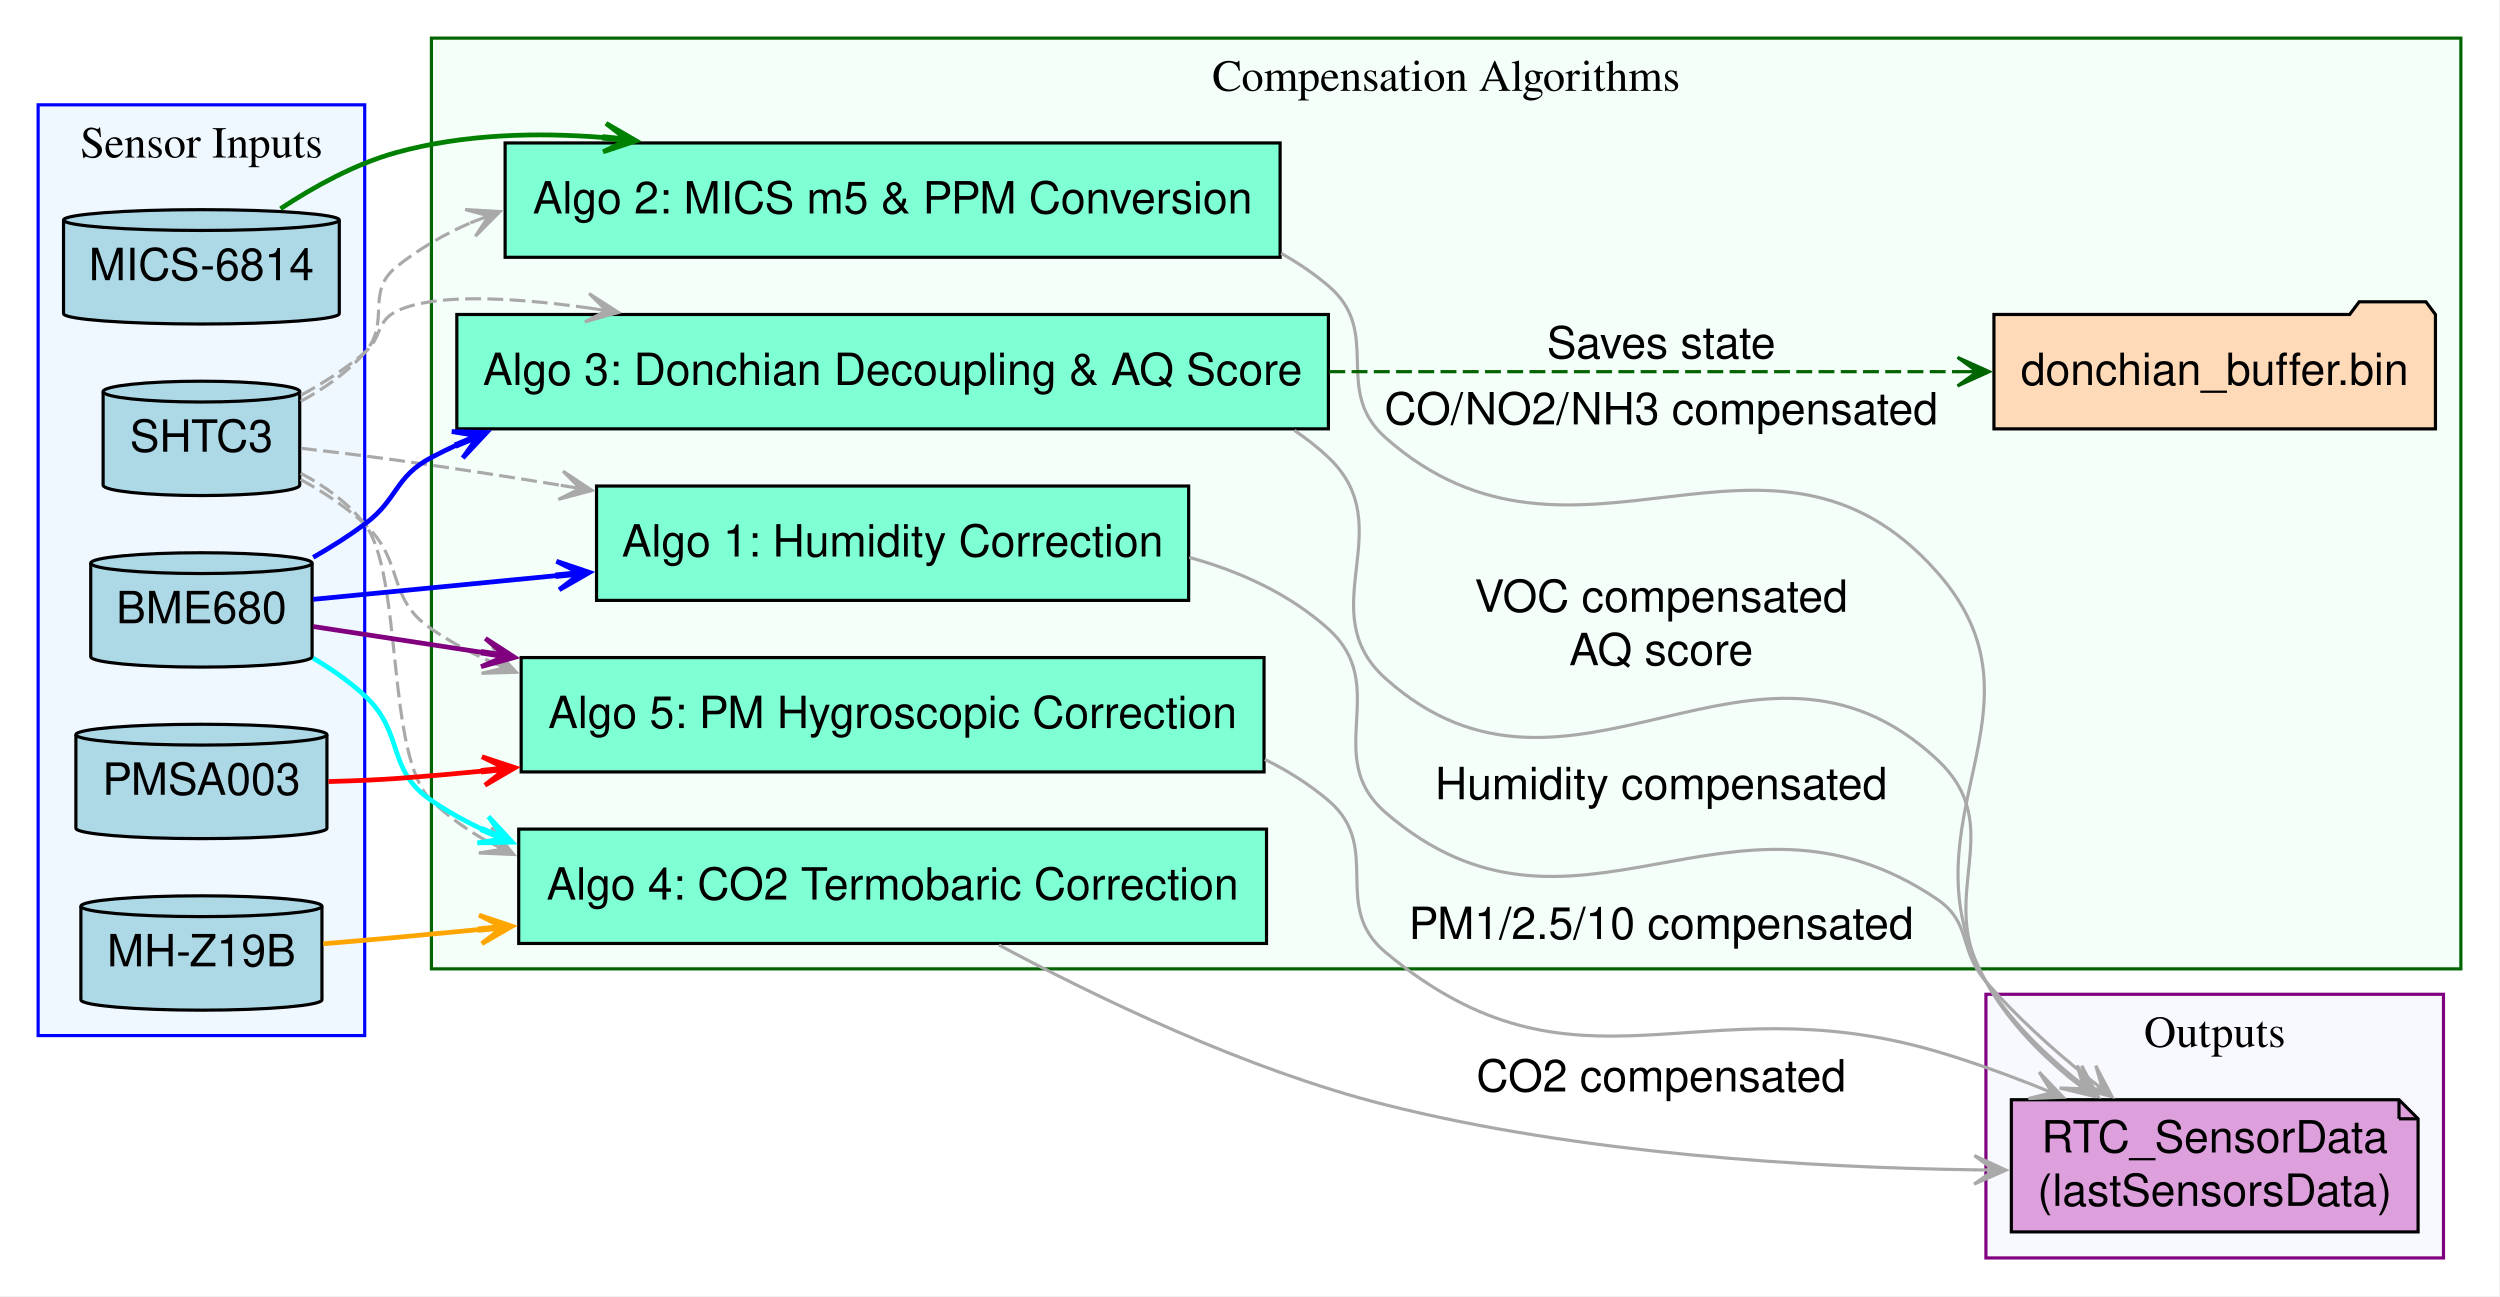
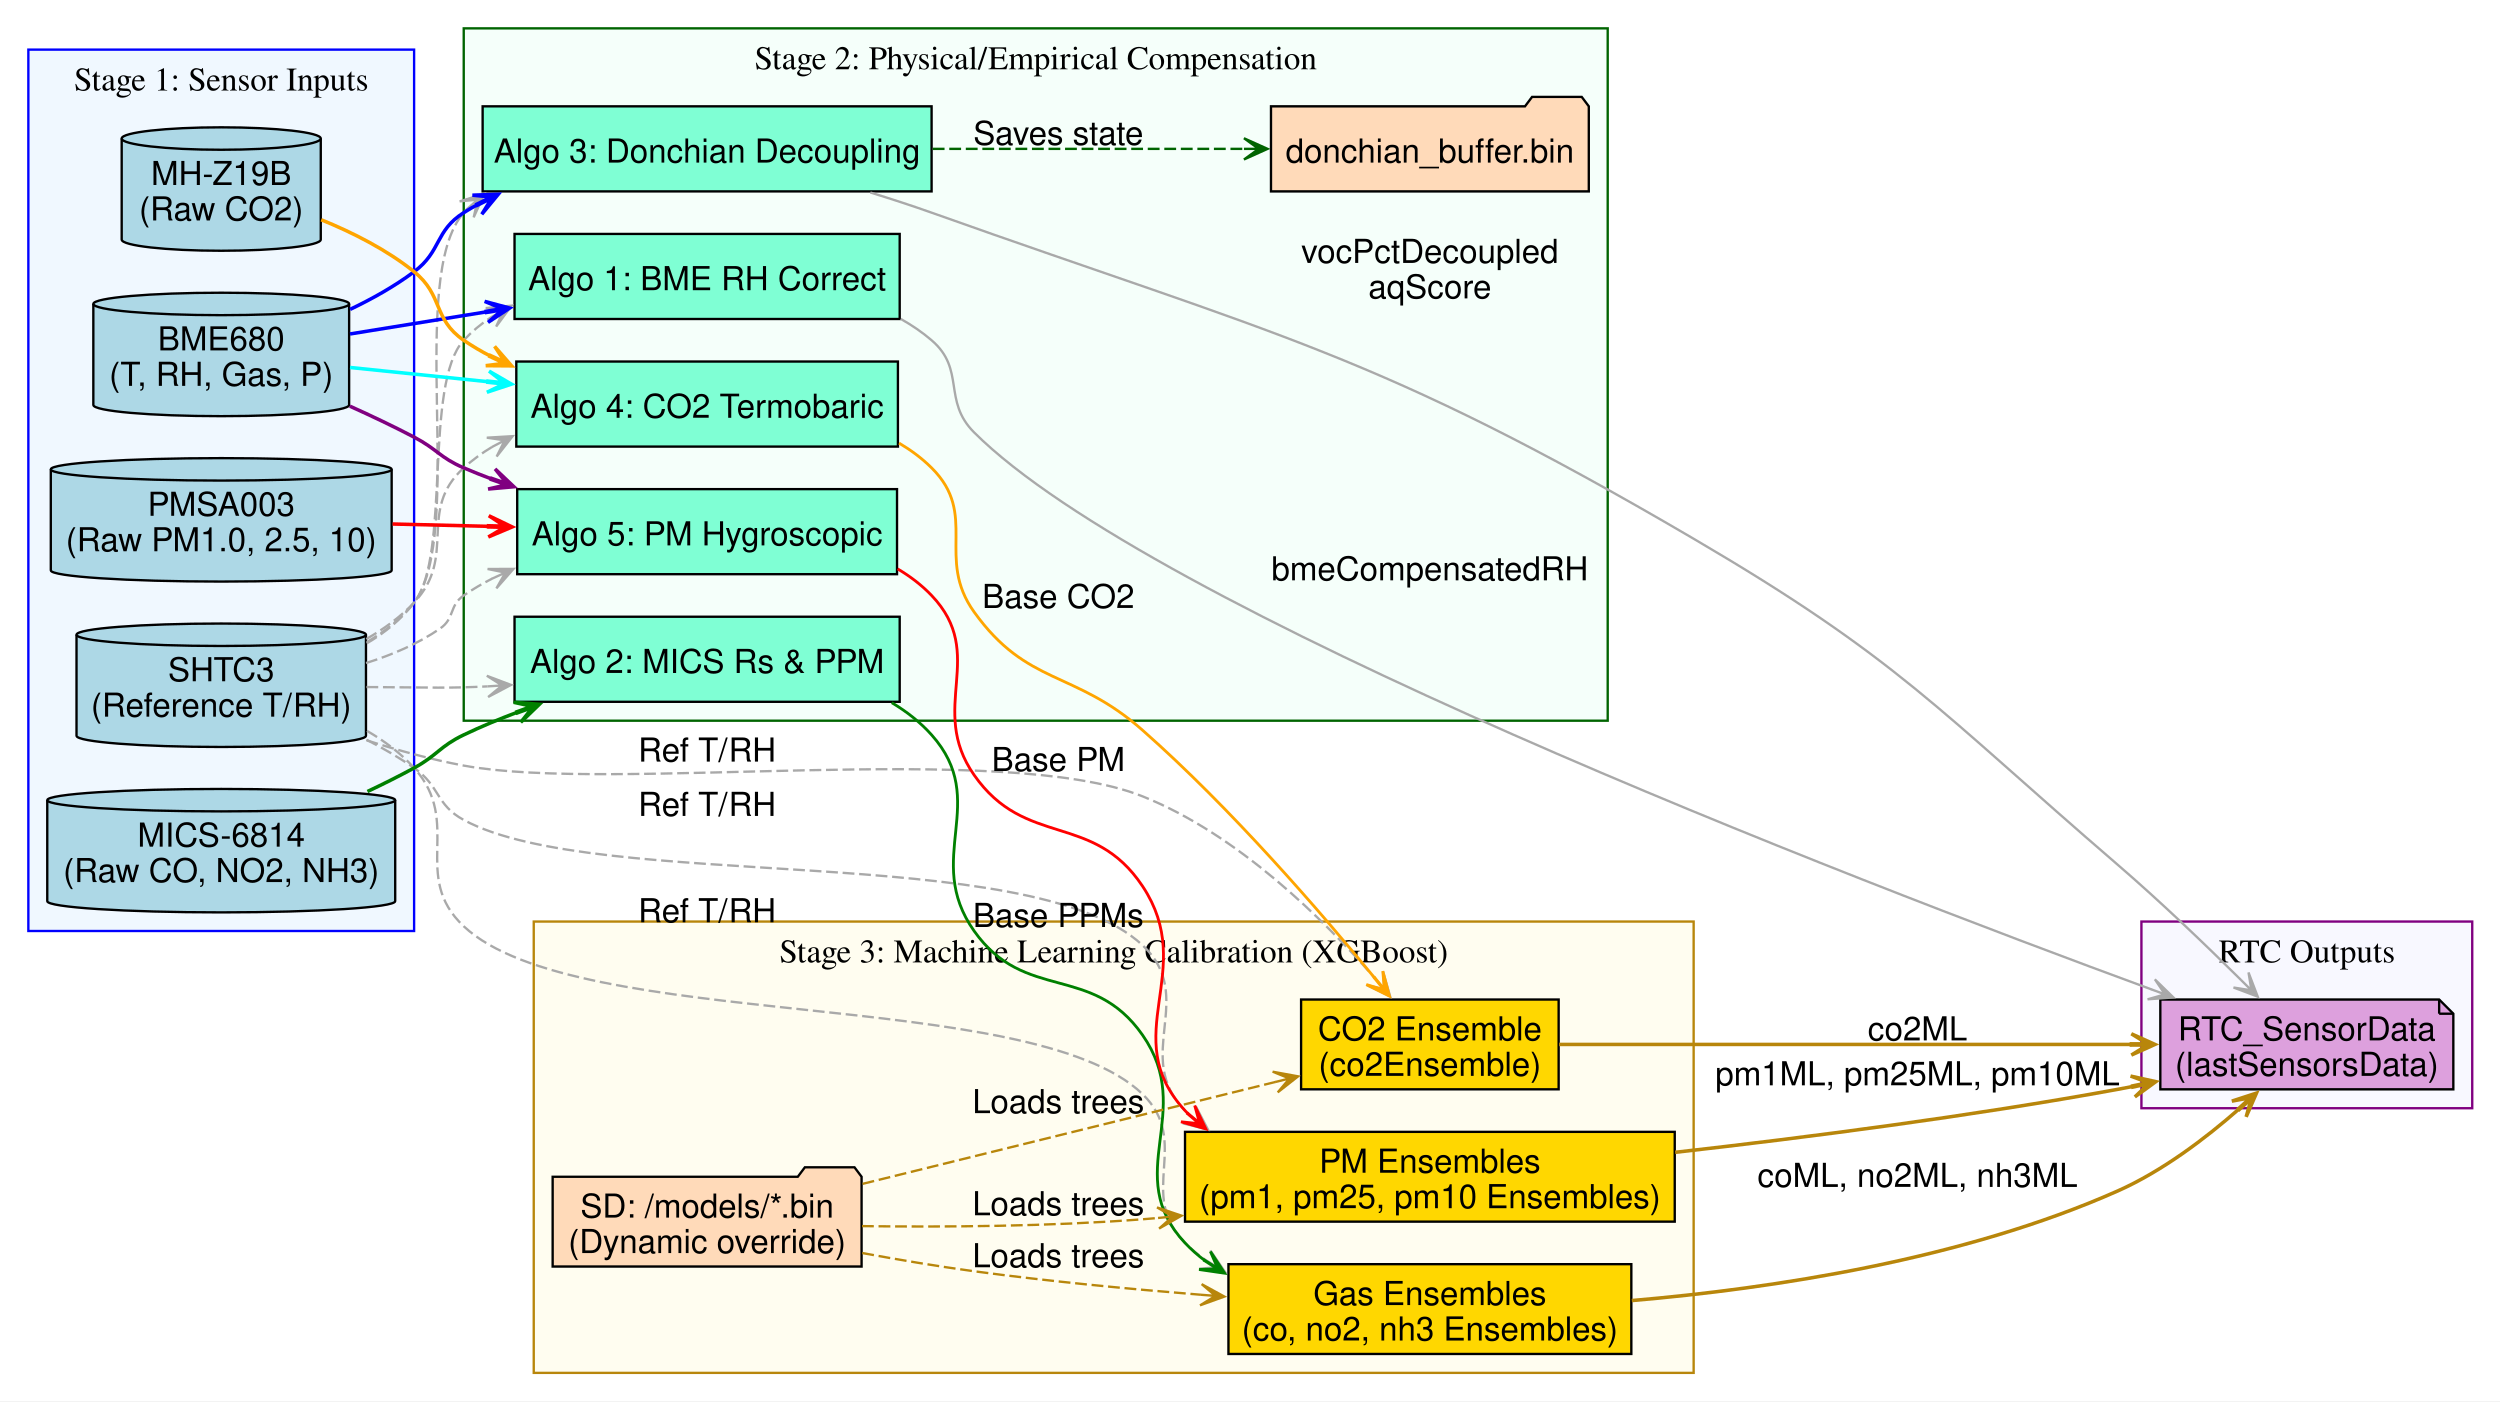
- <svg xmlns="http://www.w3.org/2000/svg" width="787pt" height="408pt" viewBox="0.00 0.00 787.00 408.00">
-   <g id="graph0" class="graph" transform="scale(1 1) rotate(0) translate(4 404)">
-     <polygon fill="white" stroke="none" points="-4,4 -4,-404 782.68,-404 782.68,4 -4,4" />
+ <svg xmlns="http://www.w3.org/2000/svg" width="1058pt" height="593pt" viewBox="0.00 0.00 1058.00 593.00">
+   <g id="graph0" class="graph" transform="scale(1 1) rotate(0) translate(4 589)">
+     <polygon fill="white" stroke="none" points="-4,4 -4,-589 1054.25,-589 1054.25,4 -4,4" />
    <g id="clust1" class="cluster">
-       <polygon fill="#f0f8ff" stroke="blue" points="8,-78 8,-371 110.81,-371 110.81,-78 8,-78" />
-       <text xml:space="preserve" text-anchor="middle" x="59.4" y="-354.4" font-family="Times,serif" font-size="14.00">Sensor Inputs</text>
+       <polygon fill="#f0f8ff" stroke="blue" points="8,-195 8,-568 171.25,-568 171.25,-195 8,-195" />
+       <text xml:space="preserve" text-anchor="middle" x="89.62" y="-550.7" font-family="Times,serif" font-size="14.00">Stage 1: Sensor Inputs</text>
    </g>
    <g id="clust2" class="cluster">
-       <polygon fill="#f5fffa" stroke="darkgreen" points="131.81,-99 131.81,-392 770.68,-392 770.68,-99 131.81,-99" />
-       <text xml:space="preserve" text-anchor="middle" x="451.24" y="-375.4" font-family="Times,serif" font-size="14.00">Compensation Algorithms</text>
-     </g>
-     <g id="clust4" class="cluster">
-       <polygon fill="#f8f8ff" stroke="purple" points="621.17,-8 621.17,-91 765.21,-91 765.21,-8 621.17,-8" />
-       <text xml:space="preserve" text-anchor="middle" x="693.19" y="-74.4" font-family="Times,serif" font-size="14.00">Outputs</text>
+       <polygon fill="#f5fffa" stroke="darkgreen" points="192.25,-284 192.25,-577 676.38,-577 676.38,-284 192.25,-284" />
+       <text xml:space="preserve" text-anchor="middle" x="434.31" y="-559.7" font-family="Times,serif" font-size="14.00">Stage 2: Physical/Empirical Compensation</text>
+     </g>
+     <g id="clust3" class="cluster">
+       <polygon fill="#fffdf0" stroke="darkgoldenrod" points="221.88,-8 221.88,-199 712.75,-199 712.75,-8 221.88,-8" />
+       <text xml:space="preserve" text-anchor="middle" x="467.31" y="-181.7" font-family="Times,serif" font-size="14.00">Stage 3: Machine Learning Calibration (XGBoost)</text>
+     </g>
+     <g id="clust7" class="cluster">
+       <polygon fill="#f8f8ff" stroke="purple" points="902.25,-120 902.25,-199 1042.25,-199 1042.25,-120 902.25,-120" />
+       <text xml:space="preserve" text-anchor="middle" x="972.25" y="-181.7" font-family="Times,serif" font-size="14.00">RTC Outputs</text>
    </g>
    <g id="node1" class="node">
-       <path fill="lightblue" stroke="black" d="M90.35,-280.73C90.35,-282.53 76.48,-284 59.4,-284 42.33,-284 28.46,-282.53 28.46,-280.73 28.46,-280.73 28.46,-251.27 28.46,-251.27 28.46,-249.47 42.33,-248 59.4,-248 76.48,-248 90.35,-249.47 90.35,-251.27 90.35,-251.27 90.35,-280.73 90.35,-280.73" />
-       <path fill="none" stroke="black" d="M90.35,-280.73C90.35,-278.92 76.48,-277.45 59.4,-277.45 42.33,-277.45 28.46,-278.92 28.46,-280.73" />
-       <text xml:space="preserve" text-anchor="middle" x="59.4" y="-261.8" font-family="Helvetica,sans-Serif" font-size="14.00">SHTC3</text>
+       <path fill="lightblue" stroke="black" d="M150.88,-320.38C150.88,-323 123.42,-325.12 89.62,-325.12 55.83,-325.12 28.38,-323 28.38,-320.38 28.38,-320.38 28.38,-277.62 28.38,-277.62 28.38,-275 55.83,-272.88 89.62,-272.88 123.42,-272.88 150.88,-275 150.88,-277.62 150.88,-277.62 150.88,-320.38 150.88,-320.38" />
+       <path fill="none" stroke="black" d="M150.88,-320.38C150.88,-317.75 123.42,-315.62 89.62,-315.62 55.83,-315.62 28.38,-317.75 28.38,-320.38" />
+       <text xml:space="preserve" text-anchor="middle" x="89.62" y="-300.7" font-family="Helvetica,sans-Serif" font-size="14.00">SHTC3</text>
+       <text xml:space="preserve" text-anchor="middle" x="89.62" y="-285.7" font-family="Helvetica,sans-Serif" font-size="14.00">(Reference T/RH)</text>
    </g>
    <g id="node6" class="node">
-       <polygon fill="aquamarine" stroke="black" points="370.19,-251 183.79,-251 183.79,-215 370.19,-215 370.19,-251" />
-       <text xml:space="preserve" text-anchor="middle" x="276.99" y="-228.8" font-family="Helvetica,sans-Serif" font-size="14.00">Algo 1: Humidity Correction</text>
+       <polygon fill="aquamarine" stroke="black" points="376.75,-490 213.75,-490 213.75,-454 376.75,-454 376.75,-490" />
+       <text xml:space="preserve" text-anchor="middle" x="295.25" y="-466.2" font-family="Helvetica,sans-Serif" font-size="14.00">Algo 1: BME RH Correct</text>
+     </g>
+     <g id="edge5" class="edge">
+       <path fill="none" stroke="darkgray" stroke-dasharray="5,2" d="M151.2,-317.25C158.81,-321.7 165.82,-327.2 171.25,-334 186.92,-353.61 175.15,-426.62 192.25,-445 195.71,-448.72 199.62,-451.95 203.84,-454.76" />
+       <polygon fill="darkgray" stroke="darkgray" points="212.47,-459.64 201.55,-458.63 209.18,-457.78 203.76,-454.71 203.76,-454.71 203.76,-454.71 209.18,-457.78 205.98,-450.8 212.47,-459.64" />
+     </g>
+     <g id="node7" class="node">
+       <polygon fill="aquamarine" stroke="black" points="376.75,-328 213.75,-328 213.75,-292 376.75,-292 376.75,-328" />
+       <text xml:space="preserve" text-anchor="middle" x="295.25" y="-304.2" font-family="Helvetica,sans-Serif" font-size="14.00">Algo 2: MICS Rs &amp; PPM</text>
+     </g>
+     <g id="edge6" class="edge">
+       <path fill="none" stroke="darkgray" stroke-dasharray="5,2" d="M151.07,-298.24C161.15,-298.14 171.49,-298.05 181.25,-298 188.11,-297.96 195.19,-298.16 202.31,-298.52" />
+       <polygon fill="darkgray" stroke="darkgray" points="212.28,-299.14 202.02,-303.01 208.51,-298.91 202.3,-298.52 202.3,-298.52 202.3,-298.52 208.51,-298.91 202.58,-294.03 212.28,-299.14" />
+     </g>
+     <g id="node8" class="node">
+       <polygon fill="aquamarine" stroke="black" points="390.25,-544 200.25,-544 200.25,-508 390.25,-508 390.25,-544" />
+       <text xml:space="preserve" text-anchor="middle" x="295.25" y="-520.2" font-family="Helvetica,sans-Serif" font-size="14.00">Algo 3: Donchian Decoupling</text>
+     </g>
+     <g id="edge7" class="edge">
+       <path fill="none" stroke="darkgray" stroke-dasharray="5,2" d="M151.19,-316.71C158.9,-321.25 165.94,-326.92 171.25,-334 193.41,-363.59 167.87,-471.22 192.25,-499 192.7,-499.52 193.16,-500.02 193.63,-500.52" />
+       <polygon fill="darkgray" stroke="darkgray" points="201,-507 190.52,-503.78 198.16,-504.51 193.49,-500.4 193.49,-500.4 193.49,-500.4 198.16,-504.51 196.47,-497.02 201,-507" />
+     </g>
+     <g id="node9" class="node">
+       <polygon fill="aquamarine" stroke="black" points="376,-436 214.5,-436 214.5,-400 376,-400 376,-436" />
+       <text xml:space="preserve" text-anchor="middle" x="295.25" y="-412.2" font-family="Helvetica,sans-Serif" font-size="14.00">Algo 4: CO2 Termobaric</text>
+     </g>
+     <g id="edge8" class="edge">
+       <path fill="none" stroke="darkgray" stroke-dasharray="5,2" d="M151.02,-318.57C158.48,-322.81 165.49,-327.9 171.25,-334 189.79,-353.62 172.28,-372.83 192.25,-391 195.93,-394.35 199.98,-397.29 204.28,-399.88" />
+       <polygon fill="darkgray" stroke="darkgray" points="212.96,-404.42 202.01,-403.77 209.6,-402.66 204.09,-399.78 204.09,-399.78 204.09,-399.78 209.6,-402.66 206.18,-395.79 212.96,-404.42" />
+     </g>
+     <g id="node10" class="node">
+       <polygon fill="aquamarine" stroke="black" points="375.62,-382 214.88,-382 214.88,-346 375.62,-346 375.62,-382" />
+       <text xml:space="preserve" text-anchor="middle" x="295.25" y="-358.2" font-family="Helvetica,sans-Serif" font-size="14.00">Algo 5: PM Hygroscopic</text>
+     </g>
+     <g id="edge9" class="edge">
+       <path fill="none" stroke="darkgray" stroke-dasharray="5,2" d="M150.91,-308.4C161.94,-311.85 172.91,-316.56 182.25,-323 188.55,-327.34 185.96,-332.65 192.25,-337 196.06,-339.64 200.12,-342.01 204.34,-344.16" />
+       <polygon fill="darkgray" stroke="darkgray" points="213.31,-348.25 202.34,-348.2 209.87,-346.68 204.21,-344.1 204.21,-344.1 204.21,-344.1 209.87,-346.68 206.08,-340.01 213.31,-348.25" />
+     </g>
+     <g id="node12" class="node">
+       <polygon fill="gold" stroke="black" points="704.75,-110 497.5,-110 497.5,-72 704.75,-72 704.75,-110" />
+       <text xml:space="preserve" text-anchor="middle" x="601.12" y="-92.7" font-family="Helvetica,sans-Serif" font-size="14.00">PM Ensembles</text>
+       <text xml:space="preserve" text-anchor="middle" x="601.12" y="-77.7" font-family="Helvetica,sans-Serif" font-size="14.00">(pm1, pm25, pm10 Ensembles)</text>
+     </g>
+     <g id="edge10" class="edge">
+       <path fill="none" stroke="darkgray" stroke-dasharray="5,2" d="M151.07,-275.96C158.1,-272.36 164.99,-268.37 171.25,-264 182.34,-256.27 180.36,-248.43 192.25,-242 249.35,-211.13 432.04,-233.28 479.5,-189 502.99,-167.09 474.95,-141.88 497.5,-119 498.21,-118.28 498.93,-117.58 499.68,-116.9" />
+       <polygon fill="darkgray" stroke="darkgray" points="507.2,-110.97 502.13,-120.69 504.23,-113.31 499.34,-117.16 499.34,-117.16 499.34,-117.16 504.23,-113.31 496.56,-113.62 507.2,-110.97" />
+       <text xml:space="preserve" text-anchor="middle" x="295.25" y="-243.7" font-family="Helvetica,sans-Serif" font-size="14.00">Ref T/RH</text>
+     </g>
+     <g id="node13" class="node">
+       <polygon fill="gold" stroke="black" points="686.38,-54 515.88,-54 515.88,-16 686.38,-16 686.38,-54" />
+       <text xml:space="preserve" text-anchor="middle" x="601.12" y="-36.7" font-family="Helvetica,sans-Serif" font-size="14.00">Gas Ensembles</text>
+       <text xml:space="preserve" text-anchor="middle" x="601.12" y="-21.7" font-family="Helvetica,sans-Serif" font-size="14.00">(co, no2, nh3 Ensembles)</text>
+     </g>
+     <g id="edge11" class="edge">
+       <path fill="none" stroke="darkgray" stroke-dasharray="5,2" d="M151.31,-279.69C158.72,-275.41 165.64,-270.24 171.25,-264 192.12,-240.8 169.52,-218.38 192.25,-197 240.15,-151.95 432.18,-171.65 479.5,-126 500.46,-105.78 476.79,-83.47 497.5,-63 500.13,-60.4 502.97,-58.04 505.98,-55.89" />
+       <polygon fill="darkgray" stroke="darkgray" points="514.42,-50.71 508.25,-59.78 511.2,-52.69 505.9,-55.95 505.9,-55.95 505.9,-55.95 511.2,-52.69 503.54,-52.11 514.42,-50.71" />
+       <text xml:space="preserve" text-anchor="middle" x="295.25" y="-198.7" font-family="Helvetica,sans-Serif" font-size="14.00">Ref T/RH</text>
+     </g>
+     <g id="node14" class="node">
+       <polygon fill="gold" stroke="black" points="655.62,-166 546.62,-166 546.62,-128 655.62,-128 655.62,-166" />
+       <text xml:space="preserve" text-anchor="middle" x="601.12" y="-148.7" font-family="Helvetica,sans-Serif" font-size="14.00">CO2 Ensemble</text>
+       <text xml:space="preserve" text-anchor="middle" x="601.12" y="-133.7" font-family="Helvetica,sans-Serif" font-size="14.00">(co2Ensemble)</text>
+     </g>
+     <g id="edge12" class="edge">
+       <path fill="none" stroke="darkgray" stroke-dasharray="5,2" d="M151.16,-275.7C164.51,-271.42 178.72,-267.52 192.25,-265 255.07,-253.31 420.18,-275.75 479.5,-252 519.85,-235.85 555.96,-200.19 577.92,-174.92" />
+       <polygon fill="darkgray" stroke="darkgray" points="584.3,-167.39 581.27,-177.93 581.85,-170.28 577.84,-175.02 577.84,-175.02 577.84,-175.02 581.85,-170.28 574.4,-172.11 584.3,-167.39" />
+       <text xml:space="preserve" text-anchor="middle" x="295.25" y="-266.7" font-family="Helvetica,sans-Serif" font-size="14.00">Ref T/RH</text>
+     </g>
+     <g id="node2" class="node">
+       <path fill="lightblue" stroke="black" d="M143.75,-460.38C143.75,-463 119.49,-465.12 89.62,-465.12 59.76,-465.12 35.5,-463 35.5,-460.38 35.5,-460.38 35.5,-417.62 35.5,-417.62 35.5,-415 59.76,-412.88 89.62,-412.88 119.49,-412.88 143.75,-415 143.75,-417.62 143.75,-417.62 143.75,-460.38 143.75,-460.38" />
+       <path fill="none" stroke="black" d="M143.75,-460.38C143.75,-457.75 119.49,-455.62 89.62,-455.62 59.76,-455.62 35.5,-457.75 35.5,-460.38" />
+       <text xml:space="preserve" text-anchor="middle" x="89.62" y="-440.7" font-family="Helvetica,sans-Serif" font-size="14.00">BME680</text>
+       <text xml:space="preserve" text-anchor="middle" x="89.62" y="-425.7" font-family="Helvetica,sans-Serif" font-size="14.00">(T, RH, Gas, P)</text>
+     </g>
+     <g id="edge16" class="edge">
+       <path fill="none" stroke="blue" stroke-width="1.5" d="M144.13,-447.67C161.86,-450.54 182.13,-453.83 201.92,-457.04" />
+       <polygon fill="blue" stroke="blue" stroke-width="1.5" points="211.69,-458.62 201.1,-461.46 208.52,-458.36 201.78,-457.27 201.82,-457.02 201.86,-456.77 208.6,-457.87 202.54,-452.58 211.69,-458.62" />
+     </g>
+     <g id="edge17" class="edge">
+       <path fill="none" stroke="blue" stroke-width="1.5" d="M144.17,-458.07C153.63,-462.58 163.05,-467.89 171.25,-474 182.88,-482.68 180,-491.23 192.25,-499 194.16,-500.21 196.13,-501.37 198.14,-502.48" />
+       <polygon fill="blue" stroke="blue" stroke-width="1.5" points="206.88,-506.79 195.92,-506.4 203.92,-505.61 197.8,-502.59 197.91,-502.37 198.02,-502.14 204.14,-505.17 199.9,-498.33 206.88,-506.79" />
+     </g>
+     <g id="edge18" class="edge">
+       <path fill="none" stroke="cyan" stroke-width="1.5" d="M144.13,-433.48C162.05,-431.63 182.58,-429.52 202.58,-427.45" />
+       <polygon fill="cyan" stroke="cyan" stroke-width="1.5" points="212.46,-426.44 202.97,-431.94 209.33,-427.01 202.53,-427.71 202.51,-427.46 202.48,-427.21 209.28,-426.51 202.05,-422.99 212.46,-426.44" />
+     </g>
+     <g id="edge19" class="edge">
+       <path fill="none" stroke="purple" stroke-width="1.5" d="M144.05,-417.11C153.23,-412.98 162.6,-408.53 171.25,-404 180.98,-398.91 182.17,-395.34 192.25,-391 196.14,-389.33 200.16,-387.73 204.25,-386.22" />
+       <polygon fill="purple" stroke="purple" stroke-width="1.5" points="213.49,-383.01 205.52,-390.55 210.57,-384.29 204.12,-386.53 204.04,-386.3 203.96,-386.06 210.41,-383.82 202.56,-382.04 213.49,-383.01" />
+     </g>
+     <g id="node3" class="node">
+       <path fill="lightblue" stroke="black" d="M163.25,-250.38C163.25,-253 130.25,-255.12 89.62,-255.12 49,-255.12 16,-253 16,-250.38 16,-250.38 16,-207.62 16,-207.62 16,-205 49,-202.88 89.62,-202.88 130.25,-202.88 163.25,-205 163.25,-207.62 163.25,-207.62 163.25,-250.38 163.25,-250.38" />
+       <path fill="none" stroke="black" d="M163.25,-250.38C163.25,-247.75 130.25,-245.62 89.62,-245.62 49,-245.62 16,-247.75 16,-250.38" />
+       <text xml:space="preserve" text-anchor="middle" x="89.62" y="-230.7" font-family="Helvetica,sans-Serif" font-size="14.00">MICS-6814</text>
+       <text xml:space="preserve" text-anchor="middle" x="89.62" y="-215.7" font-family="Helvetica,sans-Serif" font-size="14.00">(Raw CO, NO2, NH3)</text>
+     </g>
+     <g id="edge13" class="edge">
+       <path fill="none" stroke="green" stroke-width="1.5" d="M151.5,-254.03C158.25,-257.22 164.95,-260.57 171.25,-264 181.1,-269.37 182.13,-273.16 192.25,-278 199.48,-281.46 207.17,-284.66 214.96,-287.59" />
+       <polygon fill="green" stroke="green" stroke-width="1.5" points="224.28,-290.94 213.35,-291.79 221.21,-290.1 214.78,-287.79 214.87,-287.56 214.95,-287.32 221.38,-289.63 216.39,-283.32 224.28,-290.94" />
+     </g>
+     <g id="node4" class="node">
+       <path fill="lightblue" stroke="black" d="M131.75,-530.38C131.75,-533 112.87,-535.12 89.62,-535.12 66.38,-535.12 47.5,-533 47.5,-530.38 47.5,-530.38 47.5,-487.62 47.5,-487.62 47.5,-485 66.38,-482.88 89.62,-482.88 112.87,-482.88 131.75,-485 131.75,-487.62 131.75,-487.62 131.75,-530.38 131.75,-530.38" />
+       <path fill="none" stroke="black" d="M131.75,-530.38C131.75,-527.75 112.87,-525.62 89.62,-525.62 66.38,-525.62 47.5,-527.75 47.5,-530.38" />
+       <text xml:space="preserve" text-anchor="middle" x="89.62" y="-510.7" font-family="Helvetica,sans-Serif" font-size="14.00">MH-Z19B</text>
+       <text xml:space="preserve" text-anchor="middle" x="89.62" y="-495.7" font-family="Helvetica,sans-Serif" font-size="14.00">(Raw CO2)</text>
+     </g>
+     <g id="edge14" class="edge">
+       <path fill="none" stroke="orange" stroke-width="1.5" d="M131.94,-496C145.34,-490.54 159.71,-483.27 171.25,-474 183.66,-464.03 179.13,-454 192.25,-445 195.82,-442.55 199.6,-440.32 203.52,-438.3" />
+       <polygon fill="orange" stroke="orange" stroke-width="1.5" points="212.53,-434.16 205.32,-442.42 209.75,-435.71 203.55,-438.56 203.44,-438.33 203.34,-438.11 209.54,-435.25 201.56,-434.25 212.53,-434.16" />
+     </g>
+     <g id="node5" class="node">
+       <path fill="lightblue" stroke="black" d="M161.75,-390.38C161.75,-393 129.42,-395.12 89.62,-395.12 49.83,-395.12 17.5,-393 17.5,-390.38 17.5,-390.38 17.5,-347.62 17.5,-347.62 17.5,-345 49.83,-342.88 89.62,-342.88 129.42,-342.88 161.75,-345 161.75,-347.62 161.75,-347.62 161.75,-390.38 161.75,-390.38" />
+       <path fill="none" stroke="black" d="M161.75,-390.38C161.75,-387.75 129.42,-385.62 89.62,-385.62 49.83,-385.62 17.5,-387.75 17.5,-390.38" />
+       <text xml:space="preserve" text-anchor="middle" x="89.62" y="-370.7" font-family="Helvetica,sans-Serif" font-size="14.00">PMSA003</text>
+       <text xml:space="preserve" text-anchor="middle" x="89.62" y="-355.7" font-family="Helvetica,sans-Serif" font-size="14.00">(Raw PM1.0, 2.5, 10)</text>
+     </g>
+     <g id="edge15" class="edge">
+       <path fill="none" stroke="red" stroke-width="1.5" d="M162.13,-367.24C175.38,-366.92 189.38,-366.58 203.12,-366.24" />
+       <polygon fill="red" stroke="red" stroke-width="1.5" points="212.76,-366 202.87,-370.75 209.59,-366.33 202.76,-366.5 202.76,-366.25 202.75,-366 209.58,-365.83 202.65,-361.75 212.76,-366" />
+     </g>
+     <g id="node16" class="node">
+       <polygon fill="plum" stroke="black" points="1028.25,-166 910.25,-166 910.25,-128 1034.25,-128 1034.25,-160 1028.25,-166" />
+       <polyline fill="none" stroke="black" points="1028.25,-166 1028.25,-160" />
+       <polyline fill="none" stroke="black" points="1034.25,-160 1028.25,-160" />
+       <text xml:space="preserve" text-anchor="middle" x="972.25" y="-148.7" font-family="Helvetica,sans-Serif" font-size="14.00">RTC_SensorData</text>
+       <text xml:space="preserve" text-anchor="middle" x="972.25" y="-133.7" font-family="Helvetica,sans-Serif" font-size="14.00">(lastSensorsData)</text>
+     </g>
+     <g id="edge23" class="edge">
+       <path fill="none" stroke="darkgray" d="M377.19,-454.03C381.85,-451.42 386.26,-448.43 390.25,-445 404.74,-432.57 394.74,-419.49 408.25,-406 483.11,-331.23 775.24,-218.48 906.62,-170.24" />
+       <polygon fill="darkgray" stroke="darkgray" points="915.79,-166.88 907.94,-174.54 912.23,-168.18 906.4,-170.32 906.4,-170.32 906.4,-170.32 912.23,-168.18 904.85,-166.09 915.79,-166.88" />
+       <text xml:space="preserve" text-anchor="middle" x="601.12" y="-343.39" font-family="Helvetica,sans-Serif" font-size="14.00">bmeCompensatedRH</text>
+     </g>
+     <g id="edge21" class="edge">
+       <path fill="none" stroke="green" stroke-width="1.2" d="M373.39,-291.63C379.66,-287.9 385.43,-283.4 390.25,-278 415.37,-249.83 386.45,-225.82 408.25,-195 429.74,-164.61 458.19,-181.51 479.5,-151 502.36,-118.27 470.2,-92.13 497.5,-63 500.09,-60.24 502.92,-57.74 505.94,-55.48" />
+       <polygon fill="green" stroke="green" stroke-width="1.2" points="514.28,-50.17 508.26,-59.34 511.35,-52.16 505.9,-55.63 505.84,-55.54 505.79,-55.46 511.24,-51.99 503.43,-51.75 514.28,-50.17" />
+       <text xml:space="preserve" text-anchor="middle" x="443.88" y="-196.7" font-family="Helvetica,sans-Serif" font-size="14.00">Base PPMs</text>
+     </g>
+     <g id="node11" class="node">
+       <polygon fill="peachpuff" stroke="black" points="668.38,-544 665.38,-548 644.38,-548 641.38,-544 533.88,-544 533.88,-508 668.38,-508 668.38,-544" />
+       <text xml:space="preserve" text-anchor="middle" x="601.12" y="-520.2" font-family="Helvetica,sans-Serif" font-size="14.00">donchian_buffer.bin</text>
+     </g>
+     <g id="edge1" class="edge">
+       <path fill="none" stroke="darkgreen" stroke-dasharray="5,2" d="M390.73,-526C433.09,-526 482.44,-526 522.59,-526" />
+       <polygon fill="darkgreen" stroke="darkgreen" points="532.44,-526 522.44,-530.5 528.66,-526 522.44,-526 522.44,-526 522.44,-526 528.66,-526 522.44,-521.5 532.44,-526" />
+       <text xml:space="preserve" text-anchor="middle" x="443.88" y="-527.7" font-family="Helvetica,sans-Serif" font-size="14.00">Saves state</text>
+     </g>
+     <g id="edge24" class="edge">
+       <path fill="none" stroke="darkgray" d="M364.34,-507.53C373.12,-504.83 381.93,-501.96 390.25,-499 537.12,-446.71 578.22,-439.8 712.75,-361 799.58,-310.14 815.98,-288.65 892.25,-223 910.26,-207.5 929.5,-189.03 944.48,-174.19" />
+       <polygon fill="darkgray" stroke="darkgray" points="951.47,-167.22 947.57,-177.46 948.79,-169.89 944.39,-174.28 944.39,-174.28 944.39,-174.28 948.79,-169.89 941.21,-171.09 951.47,-167.22" />
+       <text xml:space="preserve" text-anchor="middle" x="601.12" y="-477.73" font-family="Helvetica,sans-Serif" font-size="14.00">vocPctDecoupled</text>
+       <text xml:space="preserve" text-anchor="middle" x="601.12" y="-462.73" font-family="Helvetica,sans-Serif" font-size="14.00">aqScore</text>
+     </g>
+     <g id="edge22" class="edge">
+       <path fill="none" stroke="orange" stroke-width="1.2" d="M376.47,-401.48C381.49,-398.53 386.15,-395.07 390.25,-391 410.31,-371.08 391.76,-352.96 408.25,-330 430.82,-298.58 450.49,-305.6 479.5,-280 517.04,-246.87 554.96,-202.96 578,-174.83" />
+       <polygon fill="orange" stroke="orange" stroke-width="1.2" points="584.02,-167.43 581.21,-178.03 581.87,-170.24 577.79,-175.25 577.71,-175.19 577.64,-175.13 581.71,-170.11 574.22,-172.35 584.02,-167.43" />
+       <text xml:space="preserve" text-anchor="middle" x="443.88" y="-331.7" font-family="Helvetica,sans-Serif" font-size="14.00">Base CO2</text>
+     </g>
+     <g id="edge20" class="edge">
+       <path fill="none" stroke="red" stroke-width="1.2" d="M375.85,-348.25C381.14,-345.14 386.03,-341.42 390.25,-337 414.21,-311.88 388.36,-289.45 408.25,-261 429.99,-229.91 458.47,-245.58 479.5,-214 503.32,-178.23 468.34,-150.56 497.5,-119 497.97,-118.49 498.45,-117.99 498.93,-117.5" />
+       <polygon fill="red" stroke="red" stroke-width="1.2" points="506.33,-111.23 501.61,-121.13 503.7,-113.6 498.77,-117.77 498.7,-117.7 498.64,-117.62 503.57,-113.44 495.79,-114.26 506.33,-111.23" />
+       <text xml:space="preserve" text-anchor="middle" x="443.88" y="-262.7" font-family="Helvetica,sans-Serif" font-size="14.00">Base PM</text>
+     </g>
+     <g id="edge25" class="edge">
+       <path fill="none" stroke="darkgoldenrod" stroke-width="1.5" d="M704.93,-101.34C760.6,-107.64 830.45,-116.66 892.25,-128 894.34,-128.38 896.47,-128.79 898.61,-129.21" />
+       <polygon fill="darkgoldenrod" stroke="darkgoldenrod" stroke-width="1.5" points="908.36,-131.24 897.65,-133.61 905.2,-130.84 898.52,-129.45 898.57,-129.2 898.62,-128.96 905.3,-130.35 899.48,-124.8 908.36,-131.24" />
+       <text xml:space="preserve" text-anchor="middle" x="807.5" y="-129.7" font-family="Helvetica,sans-Serif" font-size="14.00">pm1ML, pm25ML, pm10ML</text>
+     </g>
+     <g id="edge26" class="edge">
+       <path fill="none" stroke="darkgoldenrod" stroke-width="1.5" d="M686.57,-38.6C746.22,-43.72 826.86,-55.95 892.25,-85 911.07,-93.36 929.34,-107.21 943.57,-119.7" />
+       <polygon fill="darkgoldenrod" stroke="darkgoldenrod" stroke-width="1.5" points="950.94,-126.4 940.52,-123 948.43,-124.45 943.38,-119.86 943.54,-119.68 943.71,-119.49 948.76,-124.09 946.57,-116.35 950.94,-126.4" />
+       <text xml:space="preserve" text-anchor="middle" x="807.5" y="-86.7" font-family="Helvetica,sans-Serif" font-size="14.00">coML, no2ML, nh3ML</text>
+     </g>
+     <g id="edge27" class="edge">
+       <path fill="none" stroke="darkgoldenrod" stroke-width="1.5" d="M655.8,-147C719.72,-147 826.81,-147 898.23,-147" />
+       <polygon fill="darkgoldenrod" stroke="darkgoldenrod" stroke-width="1.5" points="907.99,-147 897.99,-151.5 904.82,-147.25 897.99,-147.25 897.99,-147 897.99,-146.75 904.82,-146.75 897.99,-142.5 907.99,-147" />
+       <text xml:space="preserve" text-anchor="middle" x="807.5" y="-148.7" font-family="Helvetica,sans-Serif" font-size="14.00">co2ML</text>
+     </g>
+     <g id="node15" class="node">
+       <polygon fill="peachpuff" stroke="black" points="360.62,-91 357.62,-95 336.62,-95 333.62,-91 229.88,-91 229.88,-53 360.62,-53 360.62,-91" />
+       <text xml:space="preserve" text-anchor="middle" x="295.25" y="-73.7" font-family="Helvetica,sans-Serif" font-size="14.00">SD: /models/*.bin</text>
+       <text xml:space="preserve" text-anchor="middle" x="295.25" y="-58.7" font-family="Helvetica,sans-Serif" font-size="14.00">(Dynamic override)</text>
    </g>
    <g id="edge2" class="edge">
-       <path fill="none" stroke="darkgray" stroke-dasharray="5,2" d="M90.74,-262.87C100.66,-261.76 111.71,-260.43 121.81,-259 138.23,-256.68 155.6,-253.99 172.53,-251.23" />
-       <polygon fill="darkgray" stroke="darkgray" points="182.38,-249.61 173.24,-255.67 178.64,-250.22 172.51,-251.23 172.51,-251.23 172.51,-251.23 178.64,-250.22 171.78,-246.79 182.38,-249.61" />
-     </g>
-     <g id="node7" class="node">
-       <polygon fill="aquamarine" stroke="black" points="398.98,-359 155.01,-359 155.01,-323 398.98,-323 398.98,-359" />
-       <text xml:space="preserve" text-anchor="middle" x="276.99" y="-336.8" font-family="Helvetica,sans-Serif" font-size="14.00">Algo 2: MICS m5 &amp; PPM Conversion</text>
+       <path fill="none" stroke="darkgoldenrod" stroke-dasharray="5,2" d="M360.8,-70.11C395.94,-69.64 440.17,-69.97 479.5,-73 481.77,-73.17 484.06,-73.37 486.36,-73.57" />
+       <polygon fill="darkgoldenrod" stroke="darkgoldenrod" points="496.04,-74.53 485.65,-78.02 492.28,-74.16 486.09,-73.55 486.09,-73.55 486.09,-73.55 492.28,-74.16 486.53,-69.07 496.04,-74.53" />
+       <text xml:space="preserve" text-anchor="middle" x="443.88" y="-74.7" font-family="Helvetica,sans-Serif" font-size="14.00">Loads trees</text>
    </g>
    <g id="edge3" class="edge">
-       <path fill="none" stroke="darkgray" stroke-dasharray="5,2" d="M90.67,-277.67C98.02,-281.65 105.33,-286.71 110.81,-293 119.21,-302.65 110.82,-312 120.81,-320 127.9,-325.68 135.78,-330.23 144.13,-333.86" />
-       <polygon fill="darkgray" stroke="darkgray" points="153.38,-337.4 142.44,-338.03 149.85,-336.05 144.04,-333.83 144.04,-333.83 144.04,-333.83 149.85,-336.05 145.65,-329.62 153.38,-337.4" />
-     </g>
-     <g id="node8" class="node">
-       <polygon fill="aquamarine" stroke="black" points="414.18,-305 139.81,-305 139.81,-269 414.18,-269 414.18,-305" />
-       <text xml:space="preserve" text-anchor="middle" x="276.99" y="-282.8" font-family="Helvetica,sans-Serif" font-size="14.00">Algo 3: Donchian Decoupling &amp; AQ Score</text>
+       <path fill="none" stroke="darkgoldenrod" stroke-dasharray="5,2" d="M360.92,-58.71C376.38,-55.86 392.86,-53.08 408.25,-51 439.38,-46.8 473.5,-43.52 504.23,-41.06" />
+       <polygon fill="darkgoldenrod" stroke="darkgoldenrod" points="514.17,-40.29 504.55,-45.55 510.4,-40.58 504.2,-41.06 504.2,-41.06 504.2,-41.06 510.4,-40.58 503.85,-36.58 514.17,-40.29" />
+       <text xml:space="preserve" text-anchor="middle" x="443.88" y="-52.7" font-family="Helvetica,sans-Serif" font-size="14.00">Loads trees</text>
    </g>
    <g id="edge4" class="edge">
-       <path fill="none" stroke="darkgray" stroke-dasharray="5,2" d="M90.79,-279.6C97.74,-283.41 104.83,-287.93 110.81,-293 116.37,-297.72 114.27,-302.78 120.81,-306 132.1,-311.56 155.58,-310.6 180.93,-307.11" />
-       <polygon fill="darkgray" stroke="darkgray" points="190.68,-305.65 181.46,-311.58 186.94,-306.21 180.79,-307.13 180.79,-307.13 180.79,-307.13 186.94,-306.21 180.12,-302.68 190.68,-305.65" />
-     </g>
-     <g id="node9" class="node">
-       <polygon fill="aquamarine" stroke="black" points="394.7,-143 159.29,-143 159.29,-107 394.7,-107 394.7,-143" />
-       <text xml:space="preserve" text-anchor="middle" x="276.99" y="-120.8" font-family="Helvetica,sans-Serif" font-size="14.00">Algo 4: CO2 Termobaric Correction</text>
-     </g>
-     <g id="edge5" class="edge">
-       <path fill="none" stroke="darkgray" stroke-dasharray="5,2" d="M90.66,-255.03C98.19,-251.02 105.59,-245.76 110.81,-239 122.97,-223.26 117.38,-165.69 131.81,-152 136.96,-147.11 142.7,-142.96 148.84,-139.46" />
-       <polygon fill="darkgray" stroke="darkgray" points="157.7,-135.01 150.78,-143.52 154.32,-136.71 148.76,-139.5 148.76,-139.5 148.76,-139.5 154.32,-136.71 146.74,-135.48 157.7,-135.01" />
-     </g>
-     <g id="node10" class="node">
-       <polygon fill="aquamarine" stroke="black" points="393.92,-197 160.06,-197 160.06,-161 393.92,-161 393.92,-197" />
-       <text xml:space="preserve" text-anchor="middle" x="276.99" y="-174.8" font-family="Helvetica,sans-Serif" font-size="14.00">Algo 5: PM Hygroscopic Correction</text>
-     </g>
-     <g id="edge6" class="edge">
-       <path fill="none" stroke="darkgray" stroke-dasharray="5,2" d="M90.6,-253.07C97.7,-249.18 104.91,-244.47 110.81,-239 123.55,-227.18 117.41,-215.74 131.81,-206 137.41,-202.21 143.41,-198.91 149.66,-196.05" />
-       <polygon fill="darkgray" stroke="darkgray" points="158.53,-192.37 151.02,-200.36 155.04,-193.82 149.29,-196.2 149.29,-196.2 149.29,-196.2 155.04,-193.82 147.57,-192.05 158.53,-192.37" />
-     </g>
-     <g id="node2" class="node">
-       <path fill="lightblue" stroke="black" d="M94.25,-226.73C94.25,-228.53 78.63,-230 59.4,-230 40.17,-230 24.56,-228.53 24.56,-226.73 24.56,-226.73 24.56,-197.27 24.56,-197.27 24.56,-195.47 40.17,-194 59.4,-194 78.63,-194 94.25,-195.47 94.25,-197.27 94.25,-197.27 94.25,-226.73 94.25,-226.73" />
-       <path fill="none" stroke="black" d="M94.25,-226.73C94.25,-224.92 78.63,-223.45 59.4,-223.45 40.17,-223.45 24.56,-224.92 24.56,-226.73" />
-       <text xml:space="preserve" text-anchor="middle" x="59.4" y="-207.8" font-family="Helvetica,sans-Serif" font-size="14.00">BME680</text>
-     </g>
-     <g id="edge10" class="edge">
-       <path fill="none" stroke="blue" stroke-width="1.5" d="M94.56,-215.33C115.64,-217.38 143.92,-220.14 171.87,-222.86" />
-       <polygon fill="blue" stroke="blue" stroke-width="1.5" points="181.56,-223.8 171.17,-227.31 178.38,-223.74 171.58,-223.08 171.61,-222.83 171.63,-222.58 178.43,-223.25 172.04,-218.35 181.56,-223.8" />
-     </g>
-     <g id="edge11" class="edge">
-       <path fill="none" stroke="blue" stroke-width="1.5" d="M94.59,-228.54C100.18,-231.74 105.79,-235.27 110.81,-239 121.4,-246.87 120.13,-253.84 131.81,-260 134.47,-261.4 137.19,-262.73 139.96,-264" />
-       <polygon fill="blue" stroke="blue" stroke-width="1.5" points="149.19,-267.84 138.23,-268.15 146.17,-266.85 139.86,-264.23 139.96,-264 140.06,-263.77 146.36,-266.39 141.69,-259.84 149.19,-267.84" />
-     </g>
-     <g id="edge12" class="edge">
-       <path fill="none" stroke="cyan" stroke-width="1.5" d="M94.55,-196.82C100.33,-193.41 106,-189.46 110.81,-185 123.55,-173.18 117.41,-161.74 131.81,-152 137.01,-148.48 142.56,-145.38 148.33,-142.67" />
-       <polygon fill="cyan" stroke="cyan" stroke-width="1.5" points="157.24,-138.89 149.79,-146.94 154.42,-140.36 148.13,-143.02 148.03,-142.79 147.94,-142.56 154.22,-139.9 146.28,-138.65 157.24,-138.89" />
-     </g>
-     <g id="edge13" class="edge">
-       <path fill="none" stroke="purple" stroke-width="1.5" d="M94.56,-206.77C109.65,-204.46 128.42,-201.59 148.12,-198.57" />
-       <polygon fill="purple" stroke="purple" stroke-width="1.5" points="158,-197.06 148.8,-203.02 154.9,-197.79 148.15,-198.82 148.12,-198.57 148.08,-198.33 154.83,-197.29 147.43,-194.13 158,-197.06" />
-     </g>
-     <g id="node3" class="node">
-       <path fill="lightblue" stroke="black" d="M102.81,-334.73C102.81,-336.53 83.35,-338 59.4,-338 35.45,-338 16,-336.53 16,-334.73 16,-334.73 16,-305.27 16,-305.27 16,-303.47 35.45,-302 59.4,-302 83.35,-302 102.81,-303.47 102.81,-305.27 102.81,-305.27 102.81,-334.73 102.81,-334.73" />
-       <path fill="none" stroke="black" d="M102.81,-334.73C102.81,-332.92 83.35,-331.45 59.4,-331.45 35.45,-331.45 16,-332.92 16,-334.73" />
-       <text xml:space="preserve" text-anchor="middle" x="59.4" y="-315.8" font-family="Helvetica,sans-Serif" font-size="14.00">MICS-6814</text>
-     </g>
-     <g id="edge7" class="edge">
-       <path fill="none" stroke="green" stroke-width="1.5" d="M84.3,-338.29C94.89,-345.29 107.86,-352.43 120.81,-356 141.71,-361.76 164.73,-362.44 186.49,-360.67" />
-       <polygon fill="green" stroke="green" stroke-width="1.5" points="196.26,-359.67 186.77,-365.16 193.13,-360.24 186.34,-360.93 186.31,-360.68 186.29,-360.44 193.08,-359.74 185.85,-356.21 196.26,-359.67" />
-     </g>
-     <g id="node4" class="node">
-       <path fill="lightblue" stroke="black" d="M97.35,-118.73C97.35,-120.53 80.34,-122 59.4,-122 38.46,-122 21.46,-120.53 21.46,-118.73 21.46,-118.73 21.46,-89.27 21.46,-89.27 21.46,-87.47 38.46,-86 59.4,-86 80.34,-86 97.35,-87.47 97.35,-89.27 97.35,-89.27 97.35,-118.73 97.35,-118.73" />
-       <path fill="none" stroke="black" d="M97.35,-118.73C97.35,-116.92 80.34,-115.45 59.4,-115.45 38.46,-115.45 21.46,-116.92 21.46,-118.73" />
-       <text xml:space="preserve" text-anchor="middle" x="59.4" y="-99.8" font-family="Helvetica,sans-Serif" font-size="14.00">MH-Z19B</text>
-     </g>
-     <g id="edge8" class="edge">
-       <path fill="none" stroke="orange" stroke-width="1.5" d="M97.76,-106.91C105.7,-107.56 114.03,-108.28 121.81,-109 130.1,-109.77 138.64,-110.58 147.24,-111.42" />
-       <polygon fill="orange" stroke="orange" stroke-width="1.5" points="157.18,-112.41 146.79,-115.9 154,-112.34 147.21,-111.67 147.23,-111.42 147.25,-111.17 154.05,-111.84 147.67,-106.94 157.18,-112.41" />
-     </g>
-     <g id="node5" class="node">
-       <path fill="lightblue" stroke="black" d="M98.92,-172.73C98.92,-174.53 81.21,-176 59.4,-176 37.6,-176 19.89,-174.53 19.89,-172.73 19.89,-172.73 19.89,-143.27 19.89,-143.27 19.89,-141.47 37.6,-140 59.4,-140 81.21,-140 98.92,-141.47 98.92,-143.27 98.92,-143.27 98.92,-172.73 98.92,-172.73" />
-       <path fill="none" stroke="black" d="M98.92,-172.73C98.92,-170.92 81.21,-169.45 59.4,-169.45 37.6,-169.45 19.89,-170.92 19.89,-172.73" />
-       <text xml:space="preserve" text-anchor="middle" x="59.4" y="-153.8" font-family="Helvetica,sans-Serif" font-size="14.00">PMSA003</text>
-     </g>
-     <g id="edge9" class="edge">
-       <path fill="none" stroke="red" stroke-width="1.5" d="M99.41,-157.97C106.85,-158.16 114.58,-158.47 121.81,-159 130.42,-159.63 139.28,-160.41 148.21,-161.3" />
-       <polygon fill="red" stroke="red" stroke-width="1.5" points="158.13,-162.33 147.72,-165.77 154.95,-162.25 148.16,-161.54 148.19,-161.3 148.21,-161.05 155.01,-161.76 148.66,-156.82 158.13,-162.33" />
-     </g>
-     <g id="node12" class="node">
-       <polygon fill="plum" stroke="black" points="751.21,-57.8 629.17,-57.8 629.17,-16.2 757.21,-16.2 757.21,-51.8 751.21,-57.8" />
-       <polyline fill="none" stroke="black" points="751.21,-57.8 751.21,-51.8" />
-       <polyline fill="none" stroke="black" points="757.21,-51.8 751.21,-51.8" />
-       <text xml:space="preserve" text-anchor="middle" x="693.19" y="-41.2" font-family="Helvetica,sans-Serif" font-size="14.00">RTC_SensorData</text>
-       <text xml:space="preserve" text-anchor="middle" x="693.19" y="-24.4" font-family="Helvetica,sans-Serif" font-size="14.00">(lastSensorsData)</text>
-     </g>
-     <g id="edge14" class="edge">
-       <path fill="none" stroke="darkgray" d="M370.38,-228.53C386.44,-224.1 401.9,-217.04 414.18,-206 434.19,-188.01 411.81,-165.78 432.18,-148.2 491.26,-97.19 541.04,-164.74 605.69,-121 616.83,-113.47 612.39,-105.19 621.17,-95 630.52,-84.15 642.06,-73.77 653.11,-64.86" />
-       <polygon fill="darkgray" stroke="darkgray" points="660.85,-58.8 655.75,-68.51 657.87,-61.13 652.98,-64.96 652.98,-64.96 652.98,-64.96 657.87,-61.13 650.2,-61.42 660.85,-58.8" />
-       <text xml:space="preserve" text-anchor="middle" x="518.94" y="-152.4" font-family="Helvetica,sans-Serif" font-size="14.00">Humidity compensated</text>
-     </g>
-     <g id="edge15" class="edge">
-       <path fill="none" stroke="darkgray" d="M399.31,-324.24C404.58,-321.29 409.58,-317.9 414.18,-314 431.49,-299.32 415.18,-281.25 432.18,-266.2 491.6,-213.59 553.02,-283.36 605.69,-224 644.02,-180.81 593.35,-145.6 621.17,-95 627.52,-83.45 637.19,-73.3 647.37,-64.86" />
-       <polygon fill="darkgray" stroke="darkgray" points="655.02,-58.92 649.88,-68.61 652.04,-61.24 647.12,-65.05 647.12,-65.05 647.12,-65.05 652.04,-61.24 644.36,-61.5 655.02,-58.92" />
-       <text xml:space="preserve" text-anchor="middle" x="518.94" y="-270.4" font-family="Helvetica,sans-Serif" font-size="14.00">CO/NO2/NH3 compensated</text>
-     </g>
-     <g id="node11" class="node">
-       <polygon fill="peachpuff" stroke="black" points="762.68,-305 759.68,-309 738.68,-309 735.68,-305 623.69,-305 623.69,-269 762.68,-269 762.68,-305" />
-       <text xml:space="preserve" text-anchor="middle" x="693.19" y="-282.8" font-family="Helvetica,sans-Serif" font-size="14.00">donchian_buffer.bin</text>
-     </g>
-     <g id="edge1" class="edge">
-       <path fill="none" stroke="darkgreen" stroke-dasharray="5,2" d="M414.48,-287C480.11,-287 556.49,-287 612.51,-287" />
-       <polygon fill="darkgreen" stroke="darkgreen" points="622.22,-287 612.22,-291.5 618.44,-287 612.22,-287 612.22,-287 612.22,-287 618.44,-287 612.22,-282.5 622.22,-287" />
-       <text xml:space="preserve" text-anchor="middle" x="518.94" y="-291.2" font-family="Helvetica,sans-Serif" font-size="14.00">Saves state</text>
-     </g>
-     <g id="edge16" class="edge">
-       <path fill="none" stroke="darkgray" d="M403.48,-268.51C407.26,-265.97 410.85,-263.14 414.18,-260 437.41,-238.06 408.4,-211.74 432.18,-190.4 490.18,-138.33 548.63,-218.09 605.69,-165 629.02,-143.3 604.47,-122.13 621.17,-95 628.21,-83.56 638.32,-73.36 648.72,-64.83" />
-       <polygon fill="darkgray" stroke="darkgray" points="656.49,-58.81 651.34,-68.49 653.5,-61.12 648.59,-64.93 648.59,-64.93 648.59,-64.93 653.5,-61.12 645.83,-61.37 656.49,-58.81" />
-       <text xml:space="preserve" text-anchor="middle" x="518.94" y="-211.4" font-family="Helvetica,sans-Serif" font-size="14.00">VOC compensated</text>
-       <text xml:space="preserve" text-anchor="middle" x="518.94" y="-194.6" font-family="Helvetica,sans-Serif" font-size="14.00">AQ score</text>
-     </g>
-     <g id="edge17" class="edge">
-       <path fill="none" stroke="darkgray" d="M310.48,-106.5C340.89,-90.18 388.12,-67.3 432.18,-56.2 493.44,-40.77 565.19,-36.46 617.78,-35.73" />
-       <polygon fill="darkgray" stroke="darkgray" points="627.48,-35.64 617.52,-40.23 623.7,-35.67 617.48,-35.73 617.48,-35.73 617.48,-35.73 623.7,-35.67 617.44,-31.23 627.48,-35.64" />
-       <text xml:space="preserve" text-anchor="middle" x="518.94" y="-60.4" font-family="Helvetica,sans-Serif" font-size="14.00">CO2 compensated</text>
-     </g>
-     <g id="edge18" class="edge">
-       <path fill="none" stroke="darkgray" d="M394.16,-164.94C401.34,-161.41 408.11,-157.14 414.18,-152 431.49,-137.32 414.73,-118.72 432.18,-104.2 492.39,-54.07 530.53,-95.12 605.69,-73 615.77,-70.04 626.26,-66.28 636.33,-62.31" />
-       <polygon fill="darkgray" stroke="darkgray" points="645.49,-58.59 637.92,-66.52 641.99,-60.01 636.23,-62.35 636.23,-62.35 636.23,-62.35 641.99,-60.01 634.53,-58.18 645.49,-58.59" />
-       <text xml:space="preserve" text-anchor="middle" x="518.94" y="-108.4" font-family="Helvetica,sans-Serif" font-size="14.00">PM1/2.5/10 compensated</text>
+       <path fill="none" stroke="darkgoldenrod" stroke-dasharray="5,2" d="M361.07,-88C412.65,-100.73 484.47,-118.46 535.9,-131.15" />
+       <polygon fill="darkgoldenrod" stroke="darkgoldenrod" points="545.37,-133.49 534.58,-135.46 541.7,-132.58 535.66,-131.09 535.66,-131.09 535.66,-131.09 541.7,-132.58 536.74,-126.72 545.37,-133.49" />
+       <text xml:space="preserve" text-anchor="middle" x="443.88" y="-117.92" font-family="Helvetica,sans-Serif" font-size="14.00">Loads trees</text>
    </g>
  </g>
</svg>
